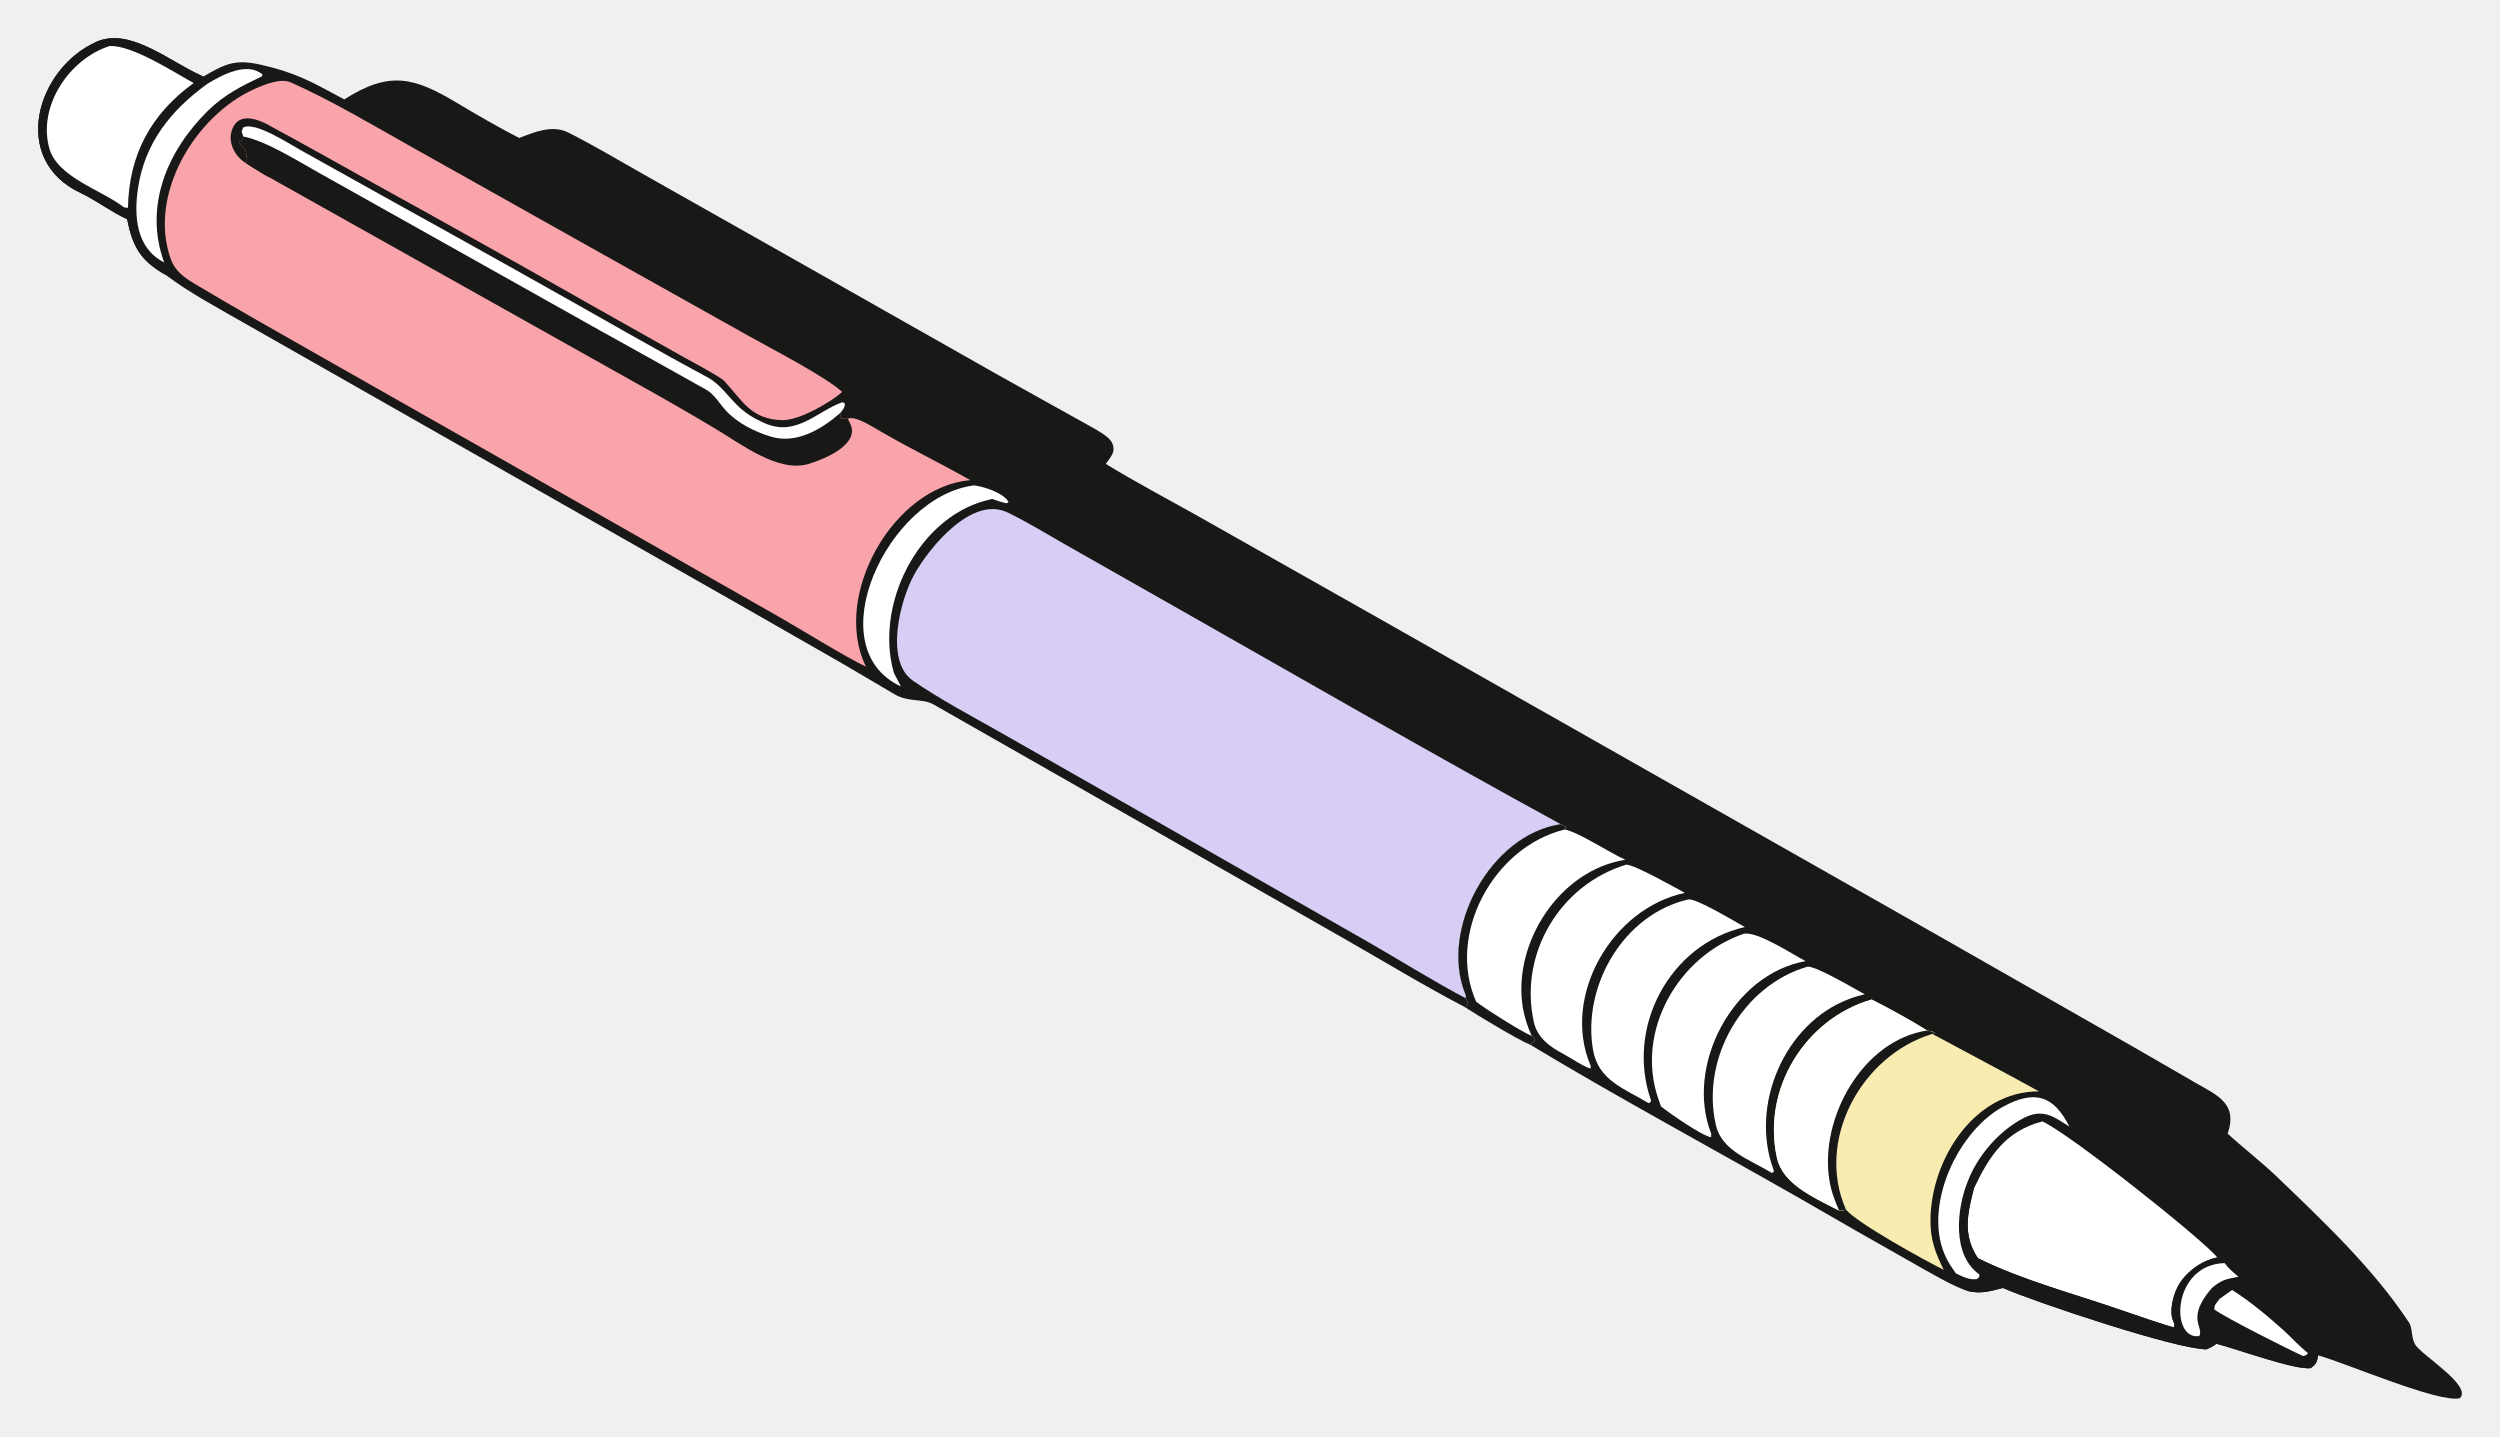
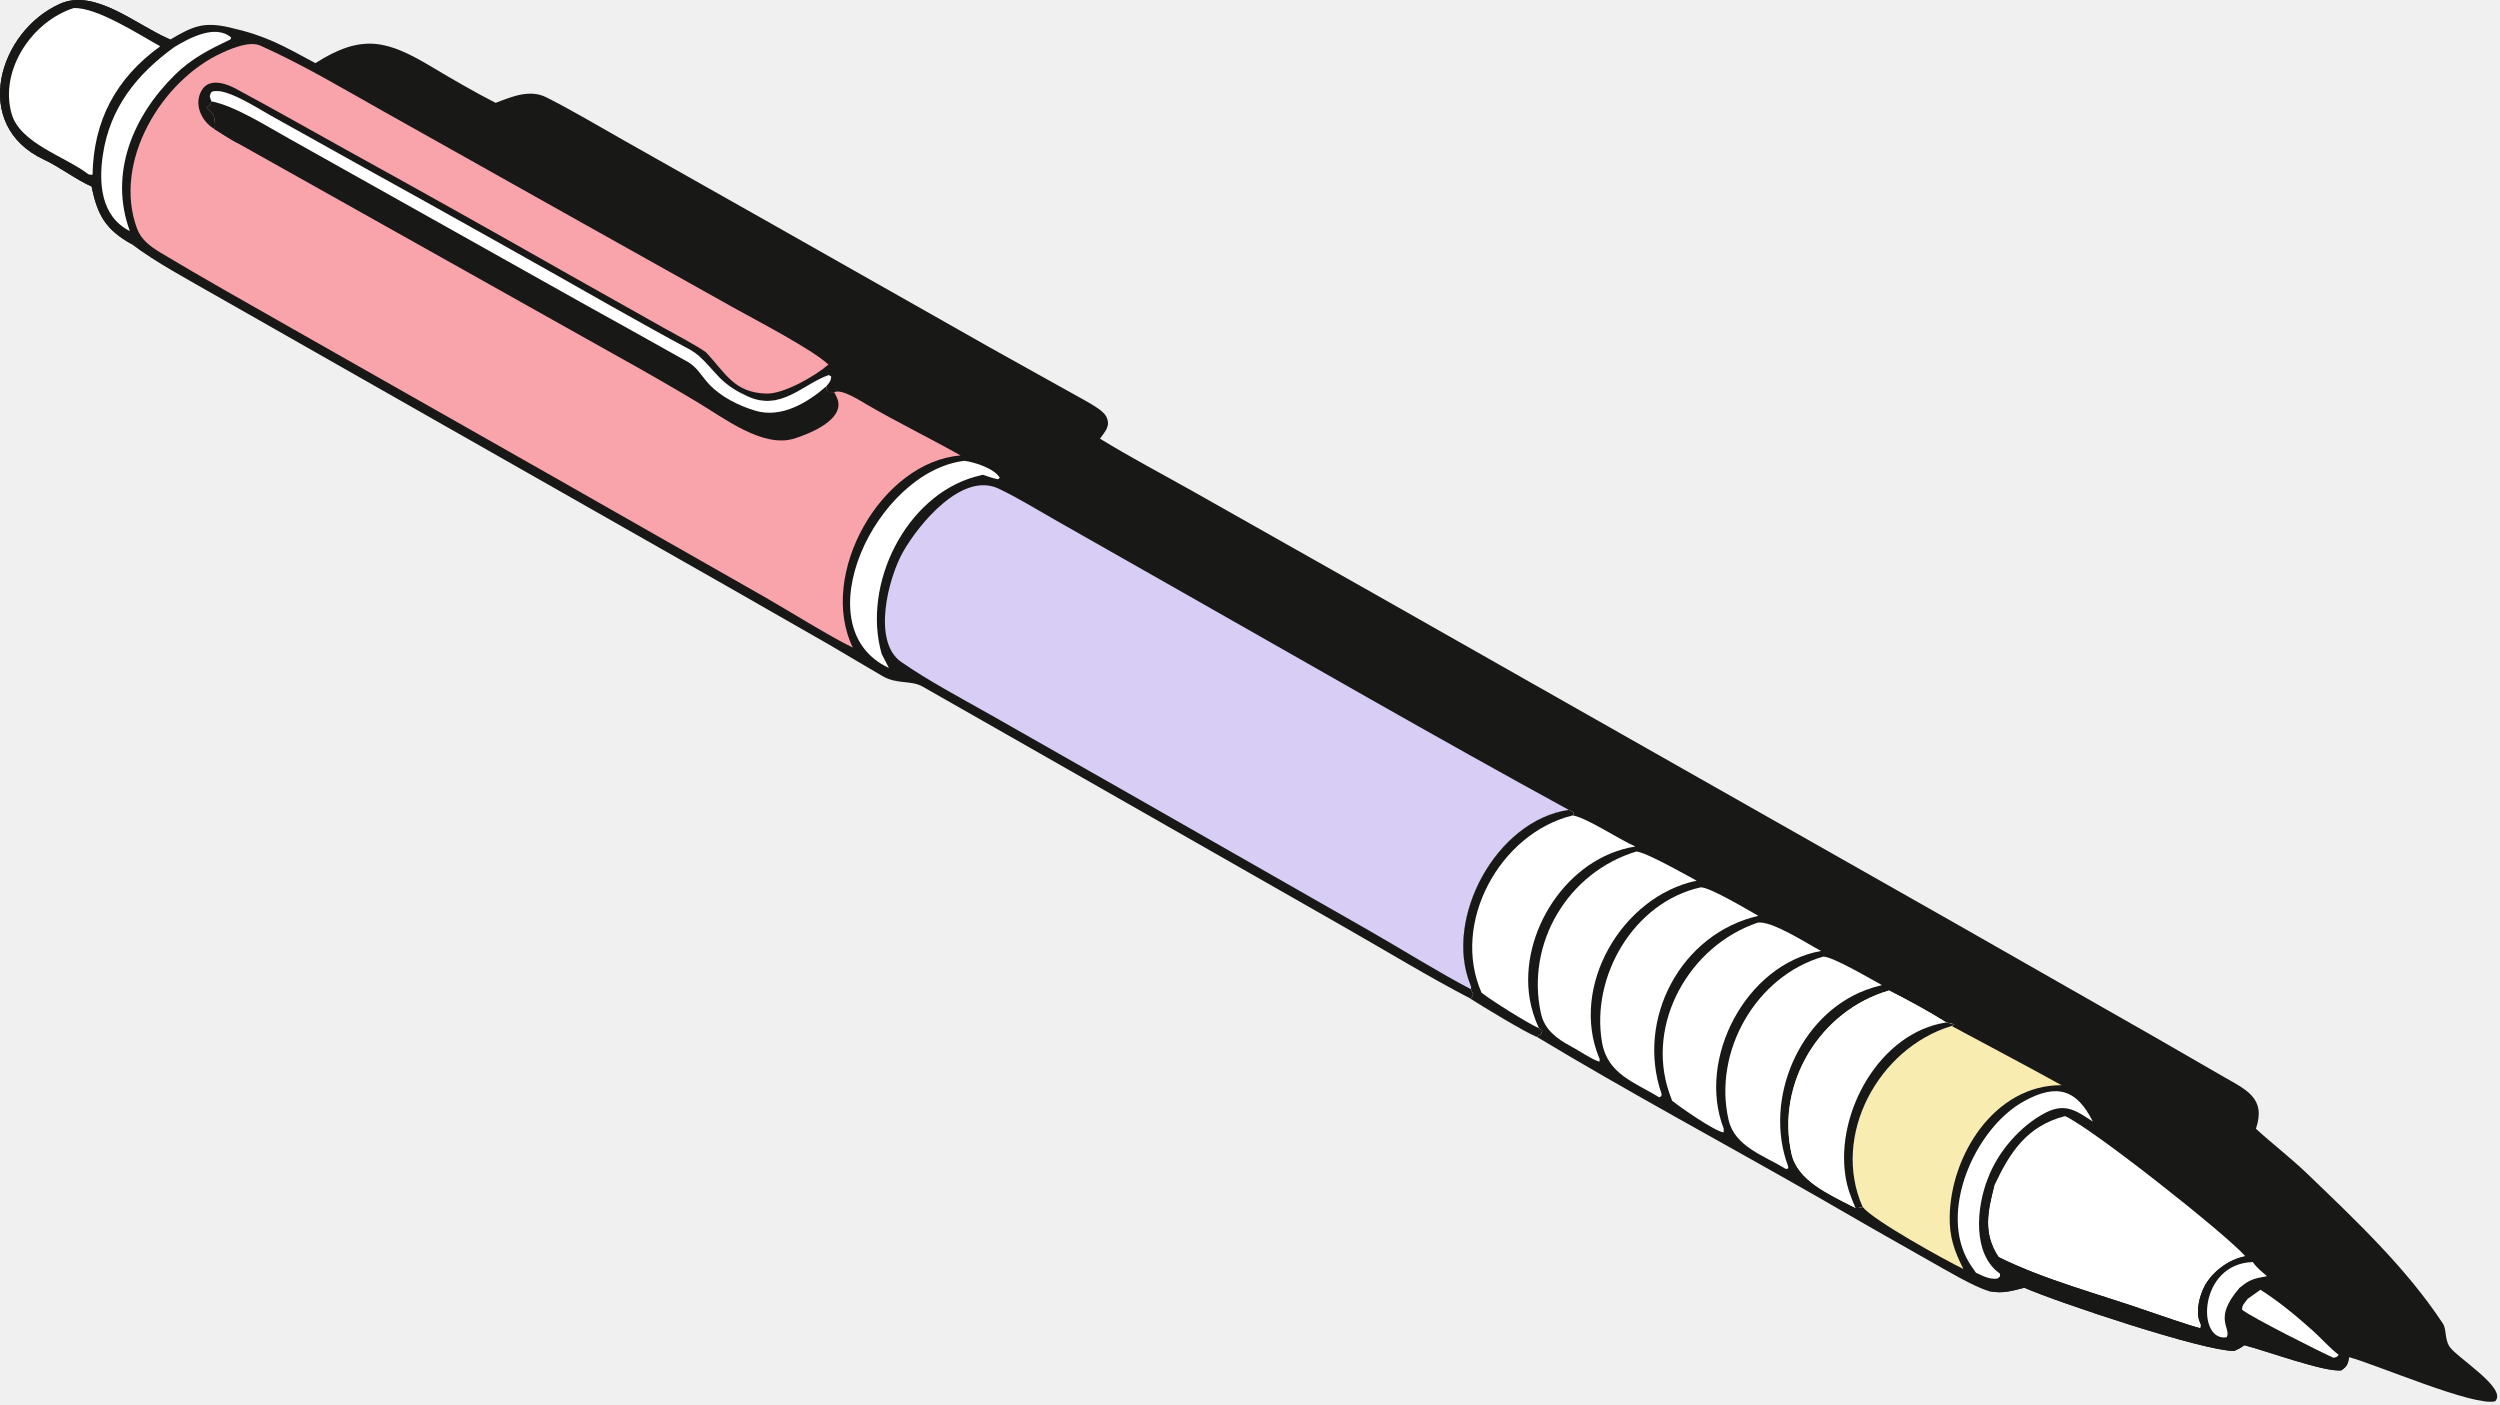
- <svg xmlns="http://www.w3.org/2000/svg" width="524.428" height="301.401" viewBox="0 0 524.428 301.401" fill="none" role="img" aria-labelledby="pen-L-main-pen-L-main-title">
-   <g id="pen-L-main-pen-L-main-artwork" transform="translate(-1827.795 -6159.63)" data-asset-id="pen-L-main">
-     <path d="M1854.46 6205.61C1851.16 6204.13 1847.87 6201.58 1844.75 6200.13C1829.76 6193.13 1835.47 6173.93 1848.09 6168.37C1855.05 6165.31 1863.39 6172.54 1870.01 6175.48L1870.47 6175.68C1875.01 6173.03 1877.12 6171.98 1882.51 6173.21C1890.16 6174.95 1893.3 6176.9 1900.01 6180.48C1909.62 6174.37 1914.71 6175.87 1923.78 6181.29C1927.69 6183.63 1932.65 6186.52 1936.71 6188.57C1939.99 6187.32 1943.66 6185.74 1947.05 6187.45C1952.34 6190.13 1957.7 6193.32 1962.86 6196.24L1991.48 6212.4L2037.18 6238.29C2043.62 6241.91 2050.49 6245.69 2056.97 6249.32C2058.09 6249.94 2060.43 6251.28 2061 6252.38C2062.02 6254.36 2060.82 6255.4 2059.76 6256.94C2065.82 6260.68 2072.87 6264.39 2079.14 6267.92L2115.77 6288.62L2234.58 6356.01L2275.19 6379.17C2279.54 6381.68 2283.9 6384.2 2288.25 6386.71C2293.08 6389.48 2297.24 6391.15 2295.1 6397.44C2298.49 6400.55 2302.13 6403.32 2305.53 6406.58C2315.34 6416.02 2325.64 6425.7 2333.17 6437.11C2333.9 6438.21 2333.55 6440.2 2334.44 6441.69C2335.79 6443.94 2346.43 6450.28 2343.81 6452.93C2339.52 6454.06 2319.49 6445.4 2314.08 6443.95C2313.81 6445.45 2313.62 6445.81 2312.55 6446.61C2309.4 6447.15 2296.97 6442.58 2292.74 6441.51C2292 6442.09 2291.53 6442.28 2290.69 6442.68C2284.44 6442.72 2254.83 6432.82 2247.95 6429.81C2245.29 6430.48 2243.54 6431.06 2240.78 6430.51C2237.76 6429.68 2231.76 6426.09 2228.74 6424.4C2220.96 6420.01 2213.2 6415.57 2205.47 6411.09C2186.92 6400.49 2166.88 6389.7 2148.68 6378.72C2146.27 6377.77 2137.26 6372.31 2135.13 6370.91C2126.96 6366.68 2117.86 6361.15 2109.77 6356.54L2051.44 6323.26C2042.18 6317.99 2032.88 6312.66 2023.61 6307.4C2021.28 6306.08 2018.45 6307.02 2015.43 6305.26C2011.77 6303.12 2008.05 6300.89 2004.39 6298.76L1983.8 6286.98L1909.69 6244.84L1879.7 6227.78C1874.47 6224.77 1867.25 6220.91 1862.64 6217.35C1857.31 6214.4 1855.62 6211.42 1854.46 6205.61Z" fill="#181817" data-fill-slot="ink" />
-     <path d="M2135.29 6369.04C2129.32 6365.97 2120.68 6360.59 2114.58 6357.11L2068.08 6330.57L2037.66 6313.27C2031.66 6309.87 2024.83 6306.25 2019.29 6302.41C2013.31 6298.27 2016.64 6285.33 2019.65 6280.01C2022.81 6274.41 2031.66 6263.58 2039.11 6267.11C2042.91 6268.91 2047.36 6271.63 2051.06 6273.74L2074.19 6286.87C2100.97 6302.06 2128.22 6317.8 2155.2 6332.53C2140.41 6334.67 2129.67 6354.67 2135.19 6368.17C2135.35 6368.58 2135.3 6368.59 2135.29 6369.04Z" fill="#D7CDF5" data-fill-slot="background.base" />
-     <path d="M2241.84 6409C2245.04 6402.22 2248.43 6396.9 2256.23 6394.87C2261.7 6397.3 2289.2 6419.05 2292.95 6423.41C2289.62 6424 2286.17 6426.56 2284.6 6429.58C2283.65 6431.42 2282.8 6434.67 2283.65 6436.71C2283.97 6437.48 2283.96 6437.23 2283.82 6438.06C2282.73 6437.89 2274.67 6435.13 2273.12 6434.58C2263.31 6431.15 2251.95 6428.19 2242.7 6423.56C2239.48 6418.72 2240.51 6414.21 2241.84 6409Z" fill="white" data-fill-slot="paper" />
-     <path d="M1854.46 6205.61C1851.16 6204.13 1847.87 6201.58 1844.75 6200.13C1829.76 6193.13 1835.47 6173.93 1848.09 6168.37C1855.05 6165.31 1863.39 6172.54 1870.01 6175.48L1870.47 6175.68L1870.46 6176.44L1871.28 6177.22C1863.61 6182.79 1858.18 6189.57 1856.74 6199.14C1855.88 6204.93 1856.32 6211.69 1862.23 6214.68L1862.95 6215.1C1863.21 6216.33 1863.11 6215.98 1862.64 6217.35C1857.31 6214.4 1855.62 6211.42 1854.46 6205.61Z" fill="#181817" data-fill-slot="ink" />
-     <path d="M1850.81 6169.28C1855.53 6169.1 1863.92 6174.57 1868.42 6177.05C1859.42 6183.56 1854.83 6192.15 1854.64 6203.21C1854.42 6203.24 1853.88 6203.18 1853.73 6203.07C1849.11 6199.49 1839.86 6196.84 1838.15 6190.78C1835.64 6181.85 1842.4 6171.93 1850.81 6169.28Z" fill="white" data-fill-slot="paper" />
-     <path d="M2135.29 6369.04C2135.3 6368.59 2135.35 6368.58 2135.19 6368.17C2129.67 6354.67 2140.41 6334.67 2155.2 6332.53L2156.19 6333.01C2156.11 6333.57 2156.22 6333.39 2156.02 6333.64C2158.89 6334.15 2165.39 6338.5 2168.75 6339.98C2154.85 6342.15 2145.03 6357.55 2147.24 6370.98C2147.6 6373.05 2148.23 6375.06 2149.12 6376.96L2149.81 6377.49C2149.52 6378.43 2149.72 6377.98 2148.68 6378.72C2146.27 6377.77 2137.26 6372.31 2135.13 6370.91C2135.61 6370.6 2135.36 6370.82 2135.75 6370.14L2135.29 6369.04Z" fill="white" data-fill-slot="paper" />
-     <path d="M2135.29 6369.04C2135.3 6368.59 2135.35 6368.58 2135.19 6368.17C2129.67 6354.67 2140.41 6334.67 2155.2 6332.53L2156.19 6333.01C2156.11 6333.57 2156.22 6333.39 2156.02 6333.64C2141.15 6337.25 2131.17 6355.54 2137.44 6369.74C2139.49 6371.36 2146.8 6375.95 2149.12 6376.96L2149.81 6377.49C2149.52 6378.43 2149.72 6377.98 2148.68 6378.72C2146.27 6377.77 2137.26 6372.31 2135.13 6370.91C2135.61 6370.6 2135.36 6370.82 2135.75 6370.14L2135.29 6369.04Z" fill="#181817" data-fill-slot="ink" />
-     <path d="M2240.54 6407.54C2240.64 6408.94 2240.5 6409.63 2240.25 6411.02L2240.36 6410.8L2240.16 6411.11L2240.44 6411.26L2240.71 6410.58L2240.38 6411.21C2240.5 6410.16 2240.74 6410.03 2241.38 6409.19L2241.84 6409C2240.51 6414.21 2239.48 6418.72 2242.7 6423.56C2251.95 6428.19 2263.31 6431.15 2273.12 6434.58C2274.67 6435.13 2282.72 6437.89 2283.82 6438.06C2283.96 6437.23 2283.97 6437.48 2283.65 6436.71C2282.8 6434.67 2283.65 6431.42 2284.6 6429.58C2286.17 6426.56 2289.62 6424 2292.95 6423.41L2294.42 6424.05C2294.53 6424.53 2294.6 6424.36 2294.46 6424.59C2295.34 6425.81 2296.23 6426.48 2297.36 6427.46C2294.71 6427.95 2293.85 6428.09 2291.77 6429.83C2292.5 6430.59 2293.18 6431.09 2293.42 6432.08L2296.02 6430.23C2299.76 6432.58 2303.41 6435.63 2306.7 6438.58C2308.53 6440.21 2310.02 6441.98 2311.96 6443.48L2312.16 6443.14C2313.42 6443.24 2312.81 6443.12 2314.08 6443.95C2313.81 6445.45 2313.62 6445.81 2312.55 6446.61C2309.4 6447.15 2296.97 6442.58 2292.74 6441.51C2292 6442.09 2291.53 6442.28 2290.69 6442.68C2284.44 6442.72 2254.83 6432.82 2247.95 6429.81C2245.29 6430.48 2243.54 6431.06 2240.78 6430.51L2241.3 6430.16C2240.87 6429.8 2241.05 6429.93 2240.88 6429.15C2239.38 6428.41 2239.19 6428.37 2238.03 6427.21L2238.1 6426.76C2239.51 6427.44 2240.9 6428.16 2242.47 6427.95L2243 6427.51L2242.99 6426.95C2237.27 6422.92 2238.22 6413.32 2240.54 6407.54Z" fill="#181817" data-fill-slot="ink" />
-     <path d="M2293.42 6432.08L2296.02 6430.23C2299.76 6432.58 2303.41 6435.63 2306.7 6438.58C2308.53 6440.21 2310.02 6441.98 2311.96 6443.48C2311.37 6444.06 2311.72 6443.86 2310.9 6444.08C2307.84 6442.7 2294.35 6435.91 2292.3 6434.31C2292.29 6433.25 2292.65 6433.16 2293.42 6432.08Z" fill="white" data-fill-slot="paper" />
-     <path d="M2291.77 6429.83C2286.26 6436.19 2290.16 6437.94 2289.15 6439.89C2282.98 6440.9 2283.36 6424.89 2294.46 6424.59C2295.34 6425.81 2296.23 6426.48 2297.36 6427.46C2294.71 6427.95 2293.85 6428.09 2291.77 6429.83Z" fill="white" data-fill-slot="paper" />
-     <path d="M1871.28 6177.22C1874.28 6175.4 1879.61 6172.48 1882.86 6175.26L1882.73 6175.64C1878.46 6177.69 1874.83 6179.5 1871.41 6182.86C1862.84 6191.3 1857.94 6202.96 1862.23 6214.68C1856.32 6211.69 1855.88 6204.93 1856.74 6199.14C1858.18 6189.57 1863.61 6182.79 1871.28 6177.22Z" fill="white" data-fill-slot="paper" />
-     <path d="M2238.1 6426.76C2237.66 6426.14 2237.23 6425.52 2236.82 6424.88C2230.31 6414.54 2237.83 6397.35 2247.91 6391.82C2254.56 6388.17 2258.62 6389.4 2261.9 6395.98C2258.6 6393.82 2256.32 6392.1 2252.3 6394.16C2247.14 6396.81 2242.57 6402.14 2240.54 6407.54C2238.22 6413.32 2237.27 6422.92 2242.99 6426.95L2243 6427.51L2242.47 6427.95C2240.9 6428.16 2239.51 6427.44 2238.1 6426.76Z" fill="white" data-fill-slot="paper" />
-     <path d="M2009.44 6299.48C2004.95 6297.34 1996.03 6291.77 1991.34 6289.1L1948.79 6264.88L1895.51 6234.65C1886.49 6229.51 1877.28 6224.35 1868.37 6219.01C1866.38 6217.78 1864.55 6216.46 1863.69 6214.16C1858.68 6200.65 1868.65 6183.93 1881.13 6178.32C1883.37 6177.31 1886.71 6175.97 1888.84 6176.93C1897.43 6180.78 1905.66 6185.68 1913.87 6190.3L1954.51 6213.11L1985.17 6230.28C1989.93 6232.94 2001.01 6238.67 2004.47 6241.85C2001.81 6244.18 1995.37 6247.86 1991.85 6247.77C1985.23 6247.6 1983.46 6243.52 1979.66 6239.49C1978.87 6238.65 1972.22 6235.1 1970.85 6234.34L1952.04 6223.75C1936.85 6215.12 1921.61 6206.59 1906.32 6198.15C1899.08 6194.12 1891.87 6190.04 1884.56 6186.1C1882.45 6184.86 1878.5 6183.15 1876.83 6186.06C1875.18 6188.96 1876.89 6192.4 1879.47 6193.92L1879.6 6193.17C1879.3 6190.63 1879.59 6191.48 1877.86 6189.47C1878.8 6188.83 1878.52 6189.25 1878.84 6188.26C1878.45 6186.92 1878.37 6187.52 1878.83 6186.38C1881.34 6185.12 1888.32 6189.74 1890.76 6191.08L1909.6 6201.59C1926.59 6210.99 1943.54 6220.48 1960.43 6230.07C1965.77 6233.08 1971.1 6236.06 1976.52 6238.96C1978.78 6240.3 1980.43 6242.63 1982.26 6244.48C1984.01 6246.25 1985.85 6247.36 1988.07 6248.36C1994.81 6251.41 1999.21 6245.87 2004.51 6244.01L2005.02 6244.28C2004.99 6245.22 2004.59 6245.55 2004 6246.31L2004.19 6247.41C2004.69 6247.45 2005.15 6247.48 2005.65 6247.48C2007.08 6246.74 2010.77 6249.11 2012.19 6249.94C2018.46 6253.61 2025.06 6256.79 2031.36 6260.36C2015.25 6261.63 2002.18 6284.59 2009.44 6299.48Z" fill="#F9A3AA" data-fill-slot="object.secondary" />
-     <path d="M1878.84 6188.27C1878.45 6186.92 1878.37 6187.52 1878.83 6186.38C1881.34 6185.12 1888.32 6189.74 1890.76 6191.08L1909.6 6201.59C1926.59 6210.99 1943.54 6220.48 1960.43 6230.07C1965.77 6233.08 1971.1 6236.06 1976.52 6238.96C1978.78 6240.3 1980.43 6242.63 1982.26 6244.48C1984.01 6246.25 1985.85 6247.36 1988.07 6248.36C1994.81 6251.41 1999.21 6245.87 2004.51 6244.01L2005.02 6244.28C2004.99 6245.22 2004.59 6245.55 2004 6246.31L2004.19 6247.41C2004.69 6247.45 2005.15 6247.48 2005.65 6247.48C2005.86 6247.9 2006.24 6248.63 2006.38 6249.08C2007.56 6253.18 2000.6 6255.95 1997.56 6256.91C1991.13 6258.94 1983.19 6252.72 1977.66 6249.44C1972.41 6246.3 1967.12 6243.26 1961.78 6240.3L1884.23 6196.8C1882.77 6196.04 1880.91 6194.81 1879.47 6193.92L1879.6 6193.17C1879.3 6190.63 1879.59 6191.48 1877.86 6189.47C1878.8 6188.83 1878.52 6189.25 1878.84 6188.27Z" fill="#181817" data-fill-slot="ink" />
-     <path d="M1878.84 6188.27C1878.45 6186.92 1878.37 6187.52 1878.83 6186.38C1881.34 6185.12 1888.32 6189.74 1890.76 6191.08L1909.6 6201.59C1926.59 6210.99 1943.54 6220.48 1960.43 6230.07C1965.77 6233.08 1971.1 6236.06 1976.52 6238.96C1978.78 6240.3 1980.43 6242.63 1982.26 6244.48C1984.01 6246.25 1985.85 6247.36 1988.07 6248.36C1994.81 6251.41 1999.21 6245.87 2004.51 6244.01L2005.02 6244.28C2004.99 6245.22 2004.59 6245.55 2004 6246.31C2000.18 6249.65 1994.88 6252.8 1989.64 6251.26C1986.24 6250.27 1982.54 6248.42 1980.12 6245.81C1978.59 6244.17 1977.62 6242.18 1975.53 6241.15C1968.41 6237.13 1961.22 6233.17 1954.08 6229.19L1918.45 6209.2L1894.71 6195.89C1890.25 6193.42 1883.66 6189.2 1878.84 6188.27Z" fill="white" data-fill-slot="paper" />
-     <path d="M1879.6 6193.17L1880.87 6192.99C1882.87 6192.72 1882.32 6192.54 1883.94 6191.82C1885.28 6192.58 1885.43 6192.77 1886.55 6193.85L1886.69 6194.49C1885.62 6195.07 1885.66 6195.05 1884.46 6195.27C1884.18 6196.04 1884.18 6195.99 1884.23 6196.8C1882.77 6196.04 1880.91 6194.81 1879.47 6193.92L1879.6 6193.17Z" fill="#181817" data-fill-slot="ink" />
-     <path d="M2220.41 6369.3C2224.05 6371.15 2228.59 6373.61 2232.05 6375.8L2233.7 6376.19L2233.14 6376.52C2240.41 6380.44 2248.33 6384.59 2255.51 6388.57C2241.89 6388.51 2232.9 6402.87 2232.75 6415.44C2232.7 6419.54 2233.71 6422.35 2235.54 6426C2231.81 6424.18 2217.21 6416.13 2215.03 6413.36C2214.21 6413.57 2214.36 6413.62 2213.57 6413.56C2213.28 6413.42 2213 6413.28 2212.72 6413.14C2208.05 6410.72 2201.75 6407.95 2200.55 6402.52C2197.35 6388.03 2206.48 6373.34 2220.41 6369.3Z" fill="#F9ECB0" data-fill-slot="object.primary" />
-     <path d="M2220.41 6369.3C2224.05 6371.15 2228.59 6373.61 2232.05 6375.8L2233.7 6376.19L2233.14 6376.52C2218.21 6381.03 2208.6 6398.86 2215.03 6413.36C2214.21 6413.57 2214.36 6413.62 2213.57 6413.56C2213.28 6413.42 2213 6413.28 2212.72 6413.14C2208.05 6410.72 2201.75 6407.95 2200.55 6402.52C2197.35 6388.03 2206.48 6373.34 2220.41 6369.3Z" fill="white" data-fill-slot="paper" />
-     <path d="M2213.57 6413.56C2212.59 6411.2 2211.92 6409.58 2211.52 6407.03C2209.52 6394.1 2218.53 6377.84 2232.05 6375.8L2233.7 6376.19L2233.14 6376.52C2218.21 6381.03 2208.6 6398.86 2215.03 6413.36C2214.21 6413.57 2214.36 6413.62 2213.57 6413.56Z" fill="#181817" data-fill-slot="ink" />
-     <path d="M2207 6362.4C2208.93 6362.37 2216.69 6366.97 2218.96 6368.2C2217.84 6368.46 2216.73 6368.79 2215.66 6369.2C2202.14 6374.26 2194.78 6391.49 2199.84 6405.03L2199.89 6405.51L2199.42 6405.65C2194.98 6402.91 2188.99 6401.1 2187.74 6395.65C2184.53 6381.71 2193.33 6366.33 2207 6362.4Z" fill="white" data-fill-slot="paper" />
-     <path d="M2181.99 6348.3C2183.63 6348.06 2191.75 6352.95 2193.81 6354.1C2178 6357.69 2168.8 6375.16 2174.1 6390.37L2174.05 6390.79L2173.63 6391.05C2168.62 6387.99 2163.08 6386.34 2161.96 6379.84C2159.67 6366.42 2168.4 6351.37 2181.99 6348.3Z" fill="white" data-fill-slot="paper" />
-     <path d="M2193.64 6355.49C2196.49 6355.01 2203.6 6359.68 2206.56 6361.25C2191.29 6363.94 2181.19 6383.22 2186.75 6397.43L2186.74 6398.18C2185.08 6398.08 2177.76 6392.99 2176.23 6391.72C2176.03 6391.18 2175.83 6390.65 2175.65 6390.1C2170.81 6376.02 2179.75 6360.2 2193.64 6355.49Z" fill="white" data-fill-slot="paper" />
-     <path d="M2168.96 6341C2170.92 6341.13 2178.97 6345.72 2181.24 6346.93C2165.95 6350.15 2155.4 6368.49 2161.36 6382.94C2161.55 6383.32 2161.46 6383.07 2161.47 6383.75C2160.5 6383.73 2156.7 6381.18 2155.57 6380.62C2152.81 6379.15 2150.26 6377.26 2149.55 6374.02C2146.36 6359.6 2155.12 6345.17 2168.96 6341Z" fill="white" data-fill-slot="paper" />
-     <path d="M2032.15 6261.45C2034.23 6261.72 2038.23 6262.99 2039.36 6264.91L2038.98 6265.21C2037.83 6264.97 2037.01 6264.67 2035.91 6264.29C2035.39 6264.41 2034.87 6264.54 2034.35 6264.69C2020.18 6268.62 2011.27 6286.65 2015.3 6300.77L2016.78 6303.63C1999.14 6295.43 2014.03 6263.64 2032.15 6261.45Z" fill="white" data-fill-slot="paper" />
-   </g>
+ <svg xmlns="http://www.w3.org/2000/svg" width="509" height="286" viewBox="0 0 509 286" fill="none" data-asset-id="pen-L-main" role="img" aria-label="Ручка">
+   <path d="M18.66 37.978C15.363 36.497 12.075 33.951 8.954 32.495C-6.037 25.503 -0.322 6.296 12.293 0.742C19.257 -2.324 27.594 4.912 34.213 7.846L34.673 8.047C39.21 5.399 41.321 4.352 46.718 5.58C54.366 7.321 57.508 9.268 64.216 12.852C73.82 6.743 78.909 8.239 87.981 13.664C91.896 16.005 96.857 18.887 100.913 20.941C104.195 19.692 107.866 18.107 111.253 19.821C116.539 22.496 121.905 25.693 127.066 28.611L155.684 44.772L201.383 70.656C207.824 74.282 214.696 78.061 221.17 81.685C222.29 82.312 224.633 83.651 225.201 84.75C226.223 86.726 225.028 87.774 223.96 89.313C230.029 93.052 237.072 96.762 243.339 100.295L279.97 120.992L398.786 188.383L439.396 211.542C443.742 214.049 448.108 216.574 452.457 219.078C457.279 221.854 461.448 223.523 459.303 229.811C462.69 232.922 466.335 235.694 469.732 238.947C479.544 248.386 489.846 258.067 497.375 269.479C498.103 270.58 497.751 272.573 498.641 274.056C499.993 276.315 510.636 282.651 508.015 285.299C503.724 286.427 483.697 277.767 478.282 276.322C478.01 277.822 477.823 278.177 476.751 278.984C473.605 279.522 461.172 274.946 456.941 273.88C456.199 274.463 455.73 274.649 454.895 275.053C448.646 275.091 419.038 265.192 412.15 262.182C409.495 262.854 407.739 263.427 404.987 262.878C401.962 262.054 395.968 258.46 392.94 256.767C385.16 252.38 377.403 247.945 369.674 243.465C351.126 232.859 331.082 222.075 312.882 211.094C310.471 210.138 301.463 204.682 299.331 203.279C291.161 199.05 282.063 193.522 273.969 188.907L215.646 155.633C206.383 150.356 197.081 145.034 187.809 139.771C185.481 138.451 182.649 139.392 179.634 137.63C175.974 135.491 172.251 133.26 168.593 131.129L148.009 119.351L73.89 77.212L43.903 60.153C38.673 57.145 31.451 53.278 26.84 49.724C21.512 46.771 19.819 43.791 18.66 37.978Z" fill="#181817" data-fill-slot="ink" />
+   <path d="M299.497 201.409C293.524 198.336 284.881 192.963 278.78 189.48L232.281 162.944L201.862 145.638C195.866 142.244 189.031 138.623 183.492 134.781C177.518 130.635 180.842 117.702 183.853 112.377C187.014 106.785 195.863 95.95 203.313 99.483C207.113 101.284 211.565 104 215.265 106.111L238.393 119.244C265.171 134.429 292.42 150.166 319.404 164.896C304.612 167.042 293.876 187.038 299.39 200.54C299.556 200.951 299.508 200.961 299.497 201.409Z" fill="#D7CDF5" data-fill-slot="background.base" />
+   <path d="M406.042 241.371C409.246 234.587 412.63 229.269 420.438 227.238C425.904 229.666 453.402 251.418 457.155 255.784C453.819 256.374 450.374 258.933 448.805 261.951C447.849 263.792 447.004 267.041 447.849 269.076C448.17 269.848 448.16 269.597 448.022 270.428C446.929 270.255 438.869 267.496 437.324 266.955C427.519 263.523 416.151 260.561 406.901 255.932C403.68 251.087 404.718 246.579 406.042 241.371Z" fill="white" data-fill-slot="paper" />
+   <path d="M18.66 37.978C15.363 36.497 12.075 33.951 8.954 32.495C-6.037 25.503 -0.322 6.296 12.293 0.742C19.257 -2.324 27.594 4.912 34.213 7.846L34.673 8.047L34.663 8.815L35.479 9.588C27.81 15.162 22.379 21.937 20.947 31.508C20.08 37.305 20.528 44.061 26.437 47.05L27.156 47.471C27.414 48.704 27.318 48.351 26.84 49.724C21.512 46.771 19.819 43.791 18.66 37.978Z" fill="#181817" data-fill-slot="ink" />
+   <path d="M15.01 1.647C19.731 1.468 28.119 6.936 32.623 9.424C23.625 15.929 19.038 24.519 18.841 35.583C18.627 35.612 18.082 35.55 17.936 35.439C13.319 31.865 4.067 29.212 2.358 23.146C-0.158 14.22 6.604 4.3 15.01 1.647Z" fill="white" data-fill-slot="paper" />
+   <path d="M299.497 201.409C299.507 200.961 299.556 200.951 299.39 200.54C293.875 187.038 304.612 167.042 319.404 164.896L320.39 165.379C320.311 165.945 320.425 165.759 320.221 166.014C323.097 166.524 329.592 170.866 332.951 172.353C319.052 174.515 309.237 189.925 311.444 203.351C311.802 205.421 312.434 207.431 313.32 209.335L314.013 209.856C313.72 210.801 313.924 210.352 312.882 211.094C310.471 210.139 301.463 204.682 299.331 203.279C299.811 202.972 299.566 203.193 299.952 202.51L299.497 201.409Z" fill="white" data-fill-slot="paper" />
+   <path d="M299.497 201.409C299.507 200.961 299.556 200.951 299.39 200.54C293.875 187.038 304.612 167.042 319.404 164.896L320.39 165.379C320.311 165.945 320.425 165.759 320.221 166.014C305.357 169.625 295.376 187.911 301.646 202.113C303.691 203.734 311.006 208.324 313.32 209.335L314.013 209.856C313.72 210.801 313.924 210.352 312.882 211.094C310.471 210.139 301.463 204.682 299.331 203.279C299.811 202.972 299.566 203.193 299.952 202.51L299.497 201.409Z" fill="#181817" data-fill-slot="ink" />
+   <path d="M404.742 239.906C404.839 241.306 404.704 241.996 404.452 243.392L404.566 243.175L404.363 243.482L404.639 243.634L404.911 242.947L404.584 243.579C404.704 242.534 404.942 242.403 405.587 241.564L406.042 241.371C404.718 246.579 403.68 251.087 406.901 255.932C416.151 260.561 427.518 263.523 437.324 266.955C438.869 267.496 446.929 270.255 448.022 270.428C448.16 269.597 448.17 269.848 447.849 269.076C447.004 267.041 447.849 263.792 448.805 261.951C450.374 258.933 453.819 256.374 457.154 255.784L458.627 256.415C458.731 256.898 458.803 256.732 458.668 256.957C459.544 258.184 460.434 258.85 461.562 259.83C458.917 260.316 458.058 260.464 455.975 262.202C456.706 262.958 457.382 263.461 457.62 264.454L460.224 262.596C463.966 264.955 467.615 267.996 470.908 270.949C472.729 272.583 474.226 274.353 476.165 275.853L476.361 275.515C477.627 275.611 477.009 275.491 478.282 276.322C478.01 277.822 477.823 278.177 476.751 278.984C473.605 279.523 461.172 274.946 456.941 273.88C456.199 274.463 455.73 274.649 454.895 275.053C448.646 275.091 419.038 265.192 412.15 262.182C409.495 262.854 407.739 263.427 404.987 262.878L405.501 262.533C405.07 262.171 405.256 262.299 405.087 261.519C403.58 260.778 403.394 260.74 402.231 259.581L402.304 259.126C403.714 259.809 405.101 260.53 406.67 260.319L407.208 259.878L407.198 259.323C401.476 255.294 402.428 245.686 404.742 239.906Z" fill="#181817" data-fill-slot="ink" />
+   <path d="M457.62 264.454L460.224 262.595C463.966 264.954 467.615 267.996 470.909 270.949C472.73 272.583 474.226 274.353 476.165 275.853C475.571 276.429 475.923 276.225 475.099 276.446C472.047 275.073 458.555 268.279 456.506 266.679C456.492 265.624 456.858 265.53 457.62 264.454Z" fill="white" data-fill-slot="paper" />
+   <path d="M455.975 262.202C450.46 268.558 454.368 270.311 453.354 272.263C447.18 273.273 447.566 257.263 458.668 256.957C459.544 258.184 460.434 258.85 461.562 259.829C458.917 260.316 458.058 260.464 455.975 262.202Z" fill="white" data-fill-slot="paper" />
+   <path d="M35.479 9.588C38.482 7.773 43.817 4.853 47.065 7.631L46.934 8.01C42.659 10.056 39.033 11.868 35.617 15.229C27.041 23.669 22.145 35.327 26.438 47.05C20.528 44.061 20.081 37.305 20.948 31.508C22.38 21.937 27.81 15.162 35.479 9.588Z" fill="white" data-fill-slot="paper" />
+   <path d="M402.304 259.126C401.863 258.512 401.435 257.888 401.028 257.25C394.513 246.914 402.035 229.721 412.116 224.189C418.762 220.54 422.828 221.775 426.101 228.352C422.808 226.193 420.524 224.469 416.503 226.534C411.344 229.183 406.77 234.508 404.742 239.906C402.428 245.686 401.476 255.294 407.198 259.323L407.208 259.878L406.67 260.319C405.101 260.53 403.715 259.809 402.304 259.126Z" fill="white" data-fill-slot="paper" />
+   <path d="M173.643 131.853C169.158 129.715 160.235 124.138 155.546 121.472L112.994 97.251L59.717 67.018C50.692 61.881 41.483 56.722 32.571 51.377C30.588 50.148 28.754 48.832 27.899 46.528C22.885 33.02 32.853 16.304 45.335 10.691C47.574 9.684 50.909 8.343 53.04 9.299C61.631 13.15 69.865 18.052 78.077 22.674L118.709 45.485L149.37 62.65C154.137 65.309 165.214 71.038 168.675 74.222C166.013 76.551 159.575 80.231 156.053 80.139C149.436 79.965 147.659 75.889 143.868 71.864C143.076 71.024 136.42 67.47 135.054 66.706L116.239 56.123C101.055 47.493 85.817 38.959 70.526 30.52C63.281 26.49 56.073 22.41 48.766 18.468C46.651 17.229 42.7 15.516 41.038 18.431C39.385 21.331 41.096 24.767 43.676 26.288L43.807 25.536C43.502 22.996 43.796 23.848 42.064 21.843C43.004 21.198 42.726 21.616 43.043 20.635C42.651 19.286 42.577 19.889 43.034 18.752C45.542 17.494 52.526 22.105 54.967 23.453L73.8 33.959C90.796 43.358 107.74 52.853 124.629 62.442C129.976 65.453 135.308 68.433 140.72 71.333C142.986 72.673 144.63 74.996 146.461 76.846C148.216 78.618 150.05 79.727 152.276 80.734C159.015 83.782 163.41 78.244 168.713 76.377L169.219 76.646C169.197 77.59 168.793 77.923 168.207 78.679L168.398 79.784C168.894 79.815 169.354 79.854 169.851 79.854C171.282 79.111 174.975 81.482 176.389 82.309C182.659 85.976 189.266 89.164 195.568 92.733C179.456 93.999 166.387 116.957 173.643 131.853Z" fill="#F9A3AA" data-fill-slot="object.secondary" />
+   <path d="M43.043 20.635C42.651 19.286 42.577 19.889 43.034 18.752C45.542 17.495 52.525 22.105 54.967 23.453L73.799 33.959C90.796 43.359 107.739 52.853 124.629 62.443C129.975 65.453 135.308 68.433 140.719 71.333C142.986 72.673 144.63 74.996 146.461 76.846C148.215 78.618 150.05 79.727 152.276 80.734C159.015 83.782 163.41 78.244 168.713 76.377L169.219 76.647C169.196 77.59 168.793 77.923 168.207 78.679L168.398 79.784C168.894 79.815 169.354 79.854 169.851 79.854C170.066 80.272 170.446 81.005 170.579 81.448C171.768 85.546 164.805 88.315 161.761 89.277C155.329 91.309 147.396 85.094 141.859 81.806C136.619 78.675 131.327 75.631 125.986 72.675L48.429 29.172C46.969 28.407 45.112 27.178 43.676 26.288L43.807 25.536C43.502 22.997 43.796 23.848 42.063 21.843C43.004 21.198 42.725 21.616 43.043 20.635Z" fill="#181817" data-fill-slot="ink" />
+   <path d="M43.043 20.635C42.651 19.286 42.577 19.889 43.034 18.752C45.542 17.495 52.525 22.105 54.967 23.453L73.8 33.959C90.796 43.359 107.739 52.853 124.629 62.443C129.976 65.453 135.308 68.433 140.719 71.333C142.986 72.673 144.63 74.996 146.461 76.846C148.215 78.618 150.05 79.727 152.276 80.734C159.015 83.782 163.41 78.244 168.713 76.377L169.219 76.647C169.197 77.59 168.793 77.923 168.207 78.679C164.387 82.02 159.087 85.175 153.841 83.635C150.444 82.638 146.747 80.79 144.323 78.179C142.798 76.535 141.82 74.549 139.734 73.519C132.615 69.496 125.424 65.536 118.286 61.556L82.649 41.567L58.918 28.259C54.455 25.786 47.864 21.567 43.043 20.635Z" fill="white" data-fill-slot="paper" />
+   <path d="M43.807 25.536L45.077 25.356C47.077 25.092 46.521 24.908 48.145 24.19C49.48 24.955 49.632 25.135 50.758 26.225L50.894 26.862C49.821 27.444 49.868 27.419 48.664 27.645C48.388 28.414 48.381 28.361 48.429 29.172C46.969 28.407 45.112 27.178 43.676 26.288L43.807 25.536Z" fill="#181817" data-fill-slot="ink" />
+   <path d="M384.611 201.671C388.25 203.523 392.796 205.979 396.258 208.169L397.907 208.559L397.341 208.886C404.615 212.808 412.537 216.957 419.714 220.944C406.094 220.878 397.107 235.236 396.955 247.807C396.907 251.914 397.91 254.725 399.745 258.367C396.013 256.553 381.414 248.5 379.235 245.73C378.417 245.937 378.566 245.989 377.772 245.927C377.486 245.793 377.2 245.651 376.921 245.506C372.251 243.085 365.95 240.319 364.749 234.887C361.549 220.399 370.688 205.71 384.611 201.671Z" fill="#F9ECB0" data-fill-slot="object.primary" />
+   <path d="M384.611 201.671C388.25 203.523 392.796 205.979 396.258 208.169L397.907 208.559L397.341 208.886C382.415 213.404 372.803 231.232 379.235 245.73C378.417 245.937 378.566 245.989 377.772 245.927C377.486 245.793 377.2 245.651 376.921 245.506C372.251 243.085 365.95 240.319 364.749 234.887C361.549 220.399 370.688 205.71 384.611 201.671Z" fill="white" data-fill-slot="paper" />
+   <path d="M377.772 245.927C376.793 243.575 376.12 241.954 375.727 239.402C373.727 226.469 382.735 210.211 396.258 208.169L397.906 208.559L397.341 208.887C382.414 213.405 372.802 231.232 379.234 245.731C378.417 245.938 378.565 245.989 377.772 245.927Z" fill="#181817" data-fill-slot="ink" />
+   <path d="M371.199 194.77C373.13 194.743 380.897 199.336 383.163 200.568C382.042 200.83 380.938 201.164 379.862 201.571C366.343 206.627 358.98 223.865 364.042 237.398L364.098 237.881L363.625 238.015C359.18 235.28 353.196 233.473 351.94 228.017C348.733 214.084 357.534 198.698 371.199 194.77Z" fill="white" data-fill-slot="paper" />
+   <path d="M346.198 180.675C347.829 180.433 355.955 185.324 358.01 186.469C342.204 190.063 333.006 207.531 338.303 222.737L338.255 223.165L337.834 223.42C332.827 220.364 327.281 218.709 326.167 212.208C323.87 198.792 332.599 183.741 346.198 180.675Z" fill="white" data-fill-slot="paper" />
+   <path d="M357.848 187.855C360.69 187.383 367.802 192.049 370.764 193.618C355.493 196.308 345.398 215.591 350.954 229.804L350.944 230.549C349.285 230.449 341.96 225.365 340.432 224.092C340.232 223.554 340.035 223.016 339.849 222.475C335.017 208.39 343.953 192.573 357.848 187.855Z" fill="white" data-fill-slot="paper" />
+   <path d="M333.161 173.37C335.127 173.498 343.173 178.092 345.439 179.299C330.157 182.52 319.607 200.857 325.563 215.312C325.753 215.691 325.66 215.436 325.677 216.119C324.708 216.098 320.907 213.549 319.776 212.99C317.017 211.521 314.468 209.635 313.751 206.393C310.561 191.966 319.324 177.54 333.161 173.37Z" fill="white" data-fill-slot="paper" />
+   <path d="M196.356 93.821C198.437 94.095 202.43 95.363 203.561 97.276L203.185 97.579C202.036 97.344 201.216 97.038 200.118 96.661C199.593 96.778 199.071 96.911 198.553 97.058C184.379 100.991 175.474 119.023 179.507 133.136L180.984 135.999C163.341 127.804 178.23 96.008 196.356 93.821Z" fill="white" data-fill-slot="paper" />
</svg>
